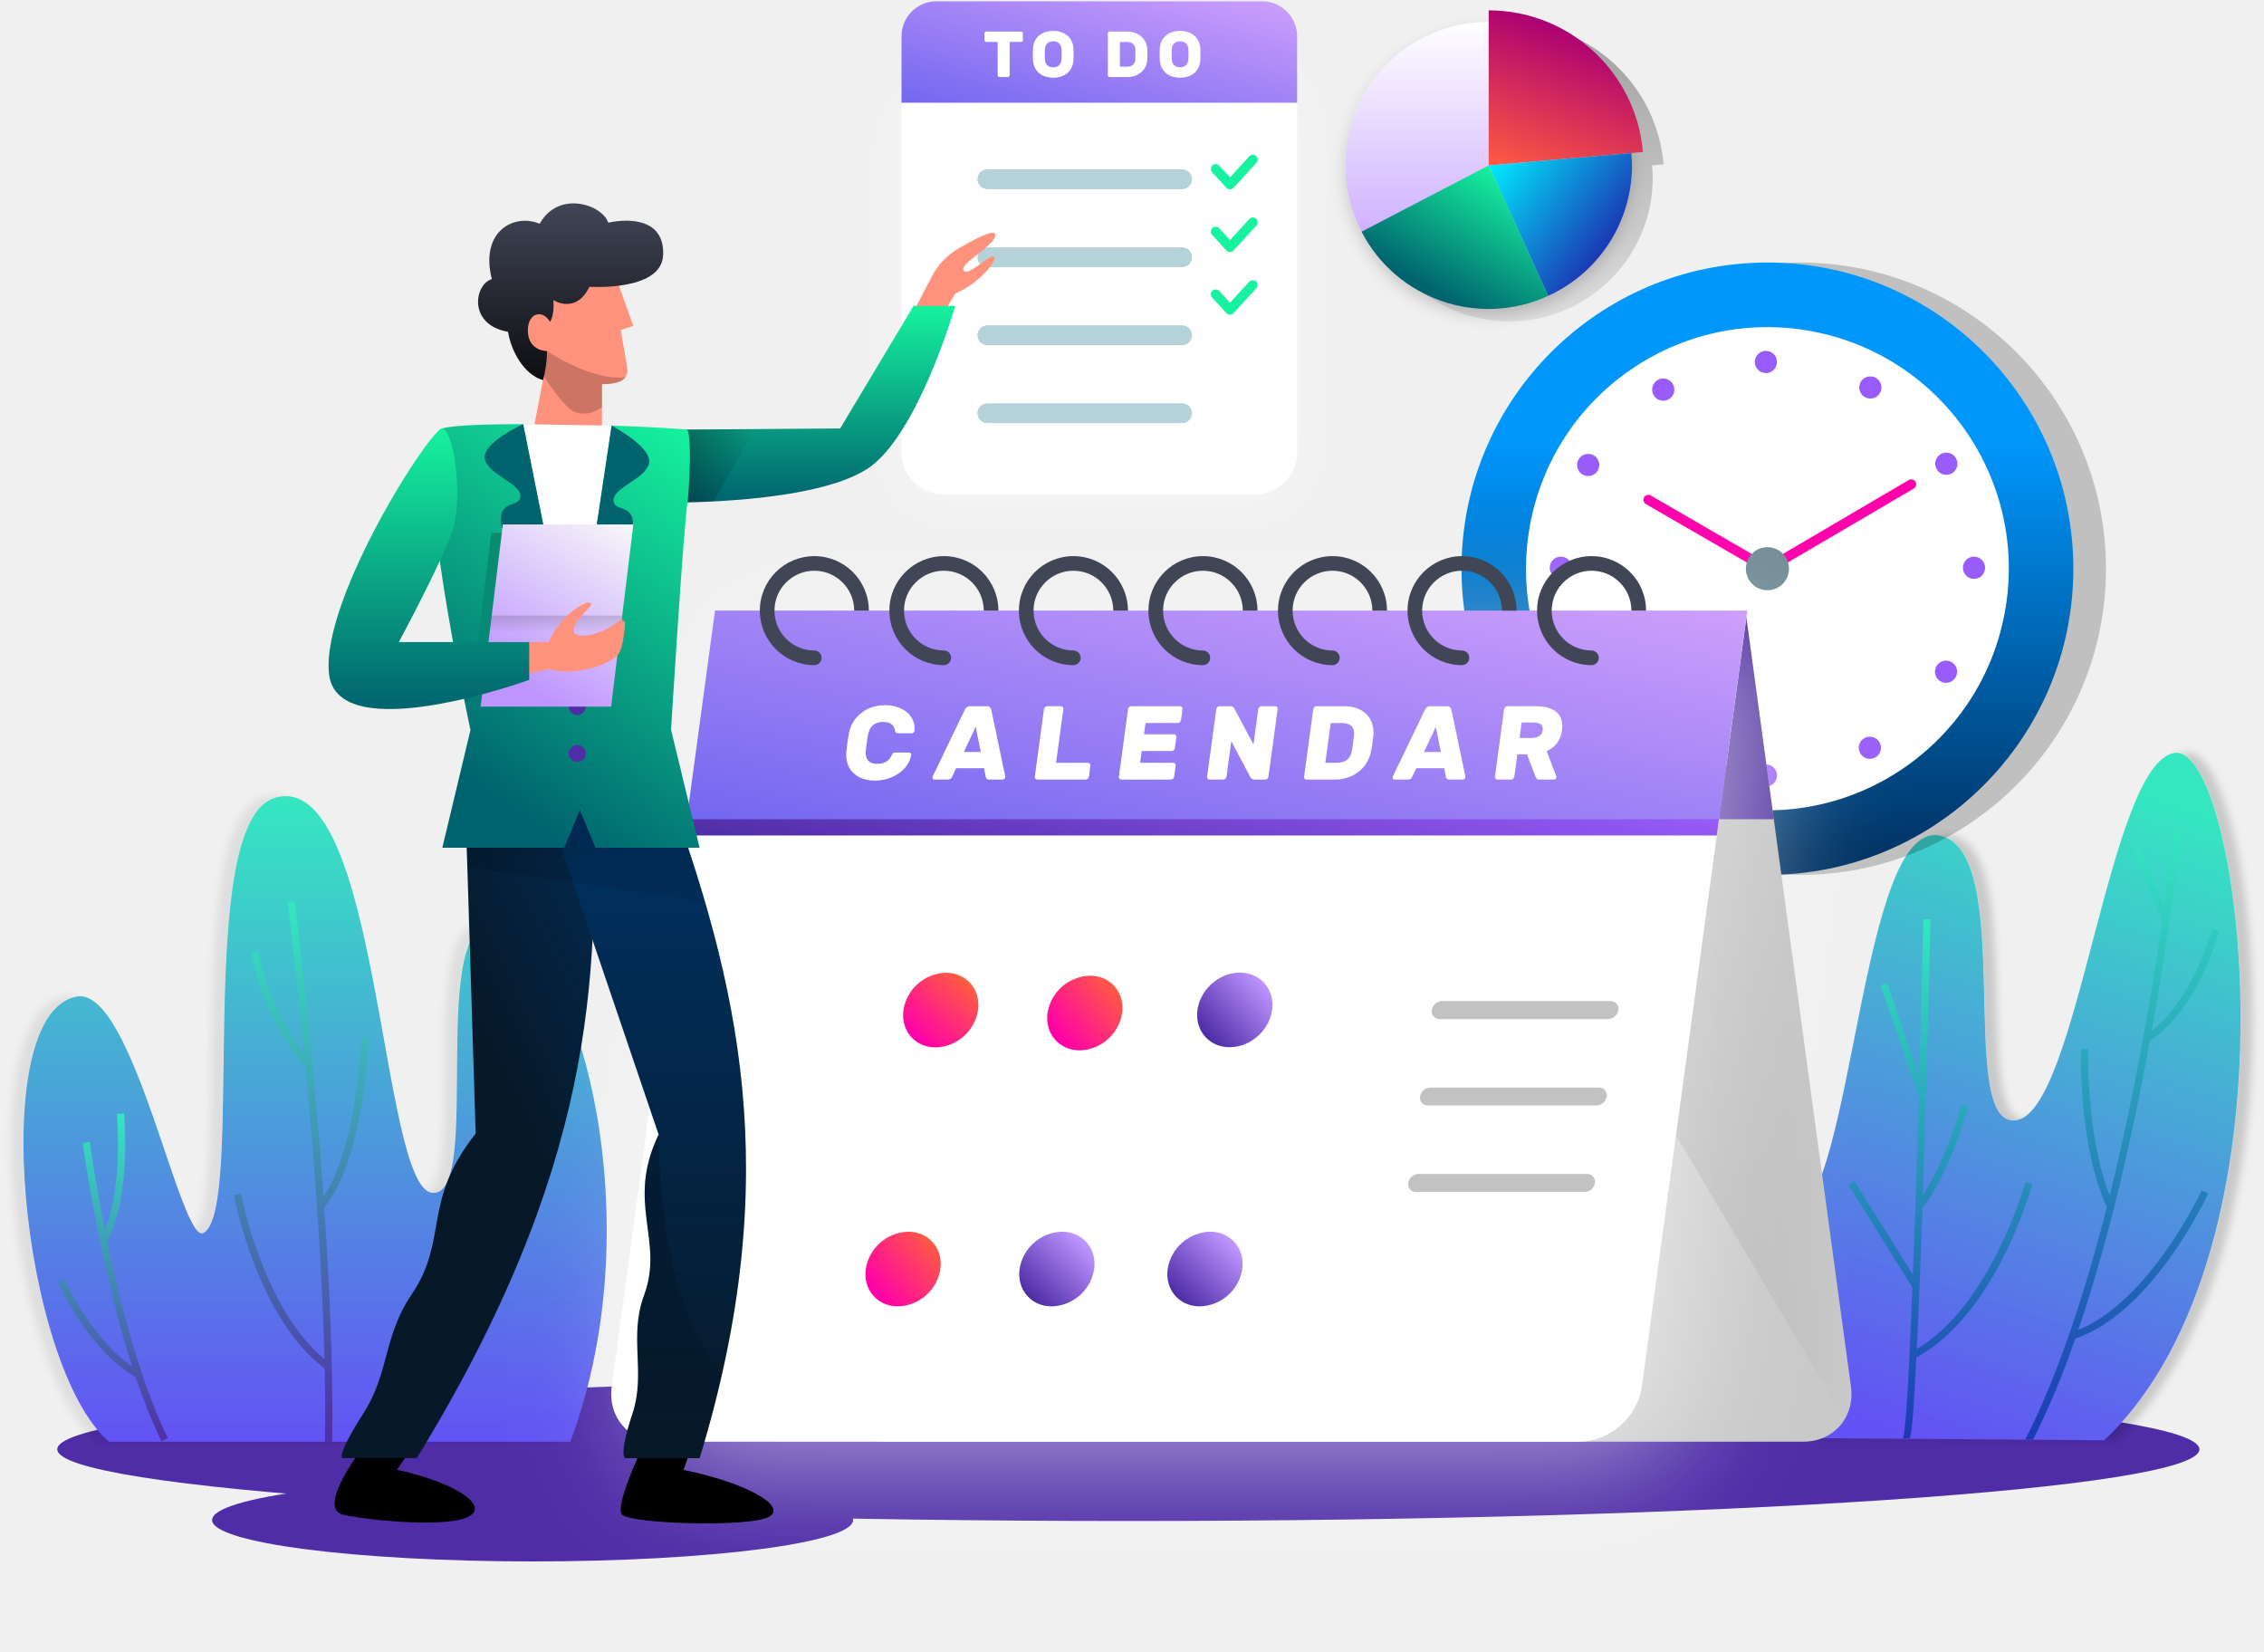
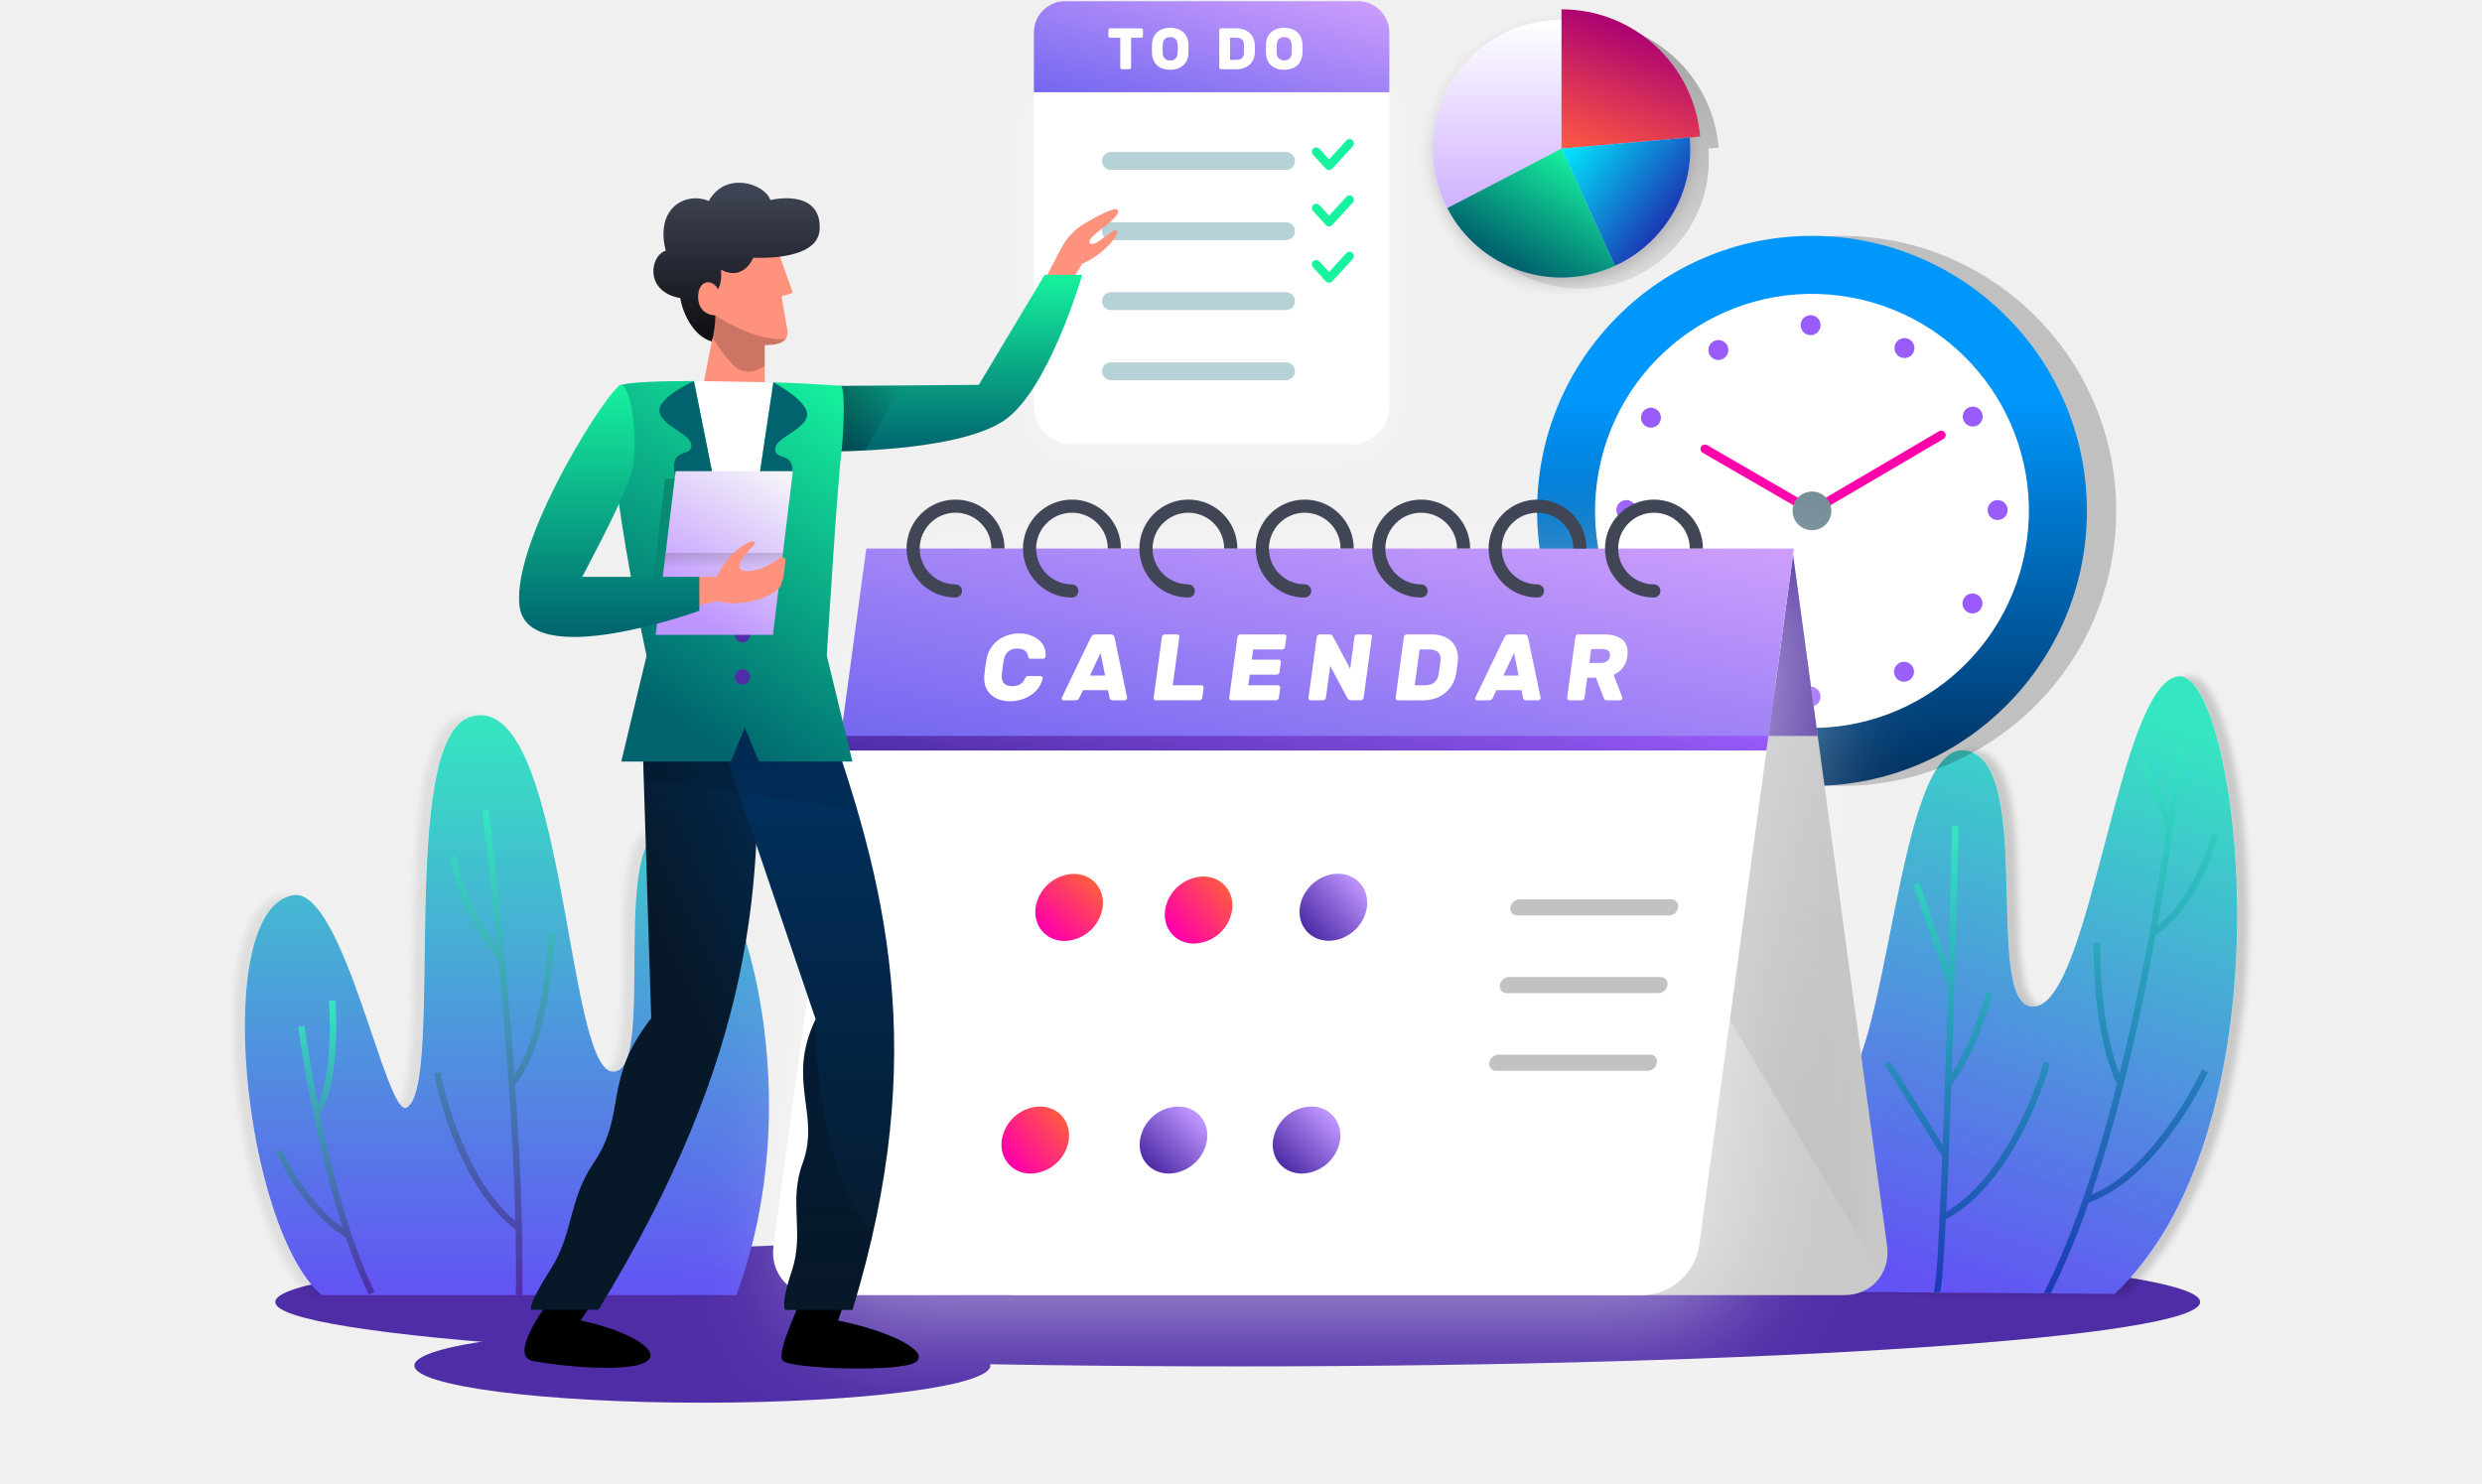
- <svg xmlns="http://www.w3.org/2000/svg" xmlns:xlink="http://www.w3.org/1999/xlink" width="917.243" height="669.019" viewBox="0 0 917.243 669.019">
+ <svg xmlns="http://www.w3.org/2000/svg" xmlns:xlink="http://www.w3.org/1999/xlink" width="617.243" height="369.019" viewBox="0 0 917.243 669.019">
  <defs>
    <style>
            .cls-1{fill:#4f2da7}.cls-2{fill:url(#linear-gradient)}.cls-3{fill:url(#linear-gradient-2)}.cls-4{fill:url(#linear-gradient-4)}.cls-5{fill:url(#linear-gradient-5)}.cls-37,.cls-38,.cls-45,.cls-6{opacity:.2}.cls-7{fill:url(#linear-gradient-7)}.cls-10,.cls-8{fill:#fff}.cls-9{fill:#995cfa}.cls-10{stroke:#f0a;stroke-linecap:round;stroke-linejoin:round;stroke-width:4px}.cls-11{fill:#738c96}.cls-12{fill:#c9c9c9}.cls-13{fill:url(#linear-gradient-8)}.cls-14,.cls-25{opacity:.3}.cls-14,.cls-35{fill:url(#linear-gradient-9)}.cls-15{fill:url(#linear-gradient-10)}.cls-16{fill:url(#linear-gradient-11)}.cls-17{fill:url(#linear-gradient-12)}.cls-18{fill:url(#linear-gradient-13)}.cls-19{fill:url(#linear-gradient-14)}.cls-20{fill:url(#linear-gradient-15)}.cls-21{fill:#c2c2c2}.cls-22{fill:#414657}.cls-23{fill:url(#linear-gradient-18)}.cls-24{fill:#16f29e;stroke:#16f29e}.cls-25{fill:url(#linear-gradient-19)}.cls-26{fill:url(#linear-gradient-20)}.cls-27{fill:url(#linear-gradient-21)}.cls-28{fill:url(#linear-gradient-22)}.cls-29{fill:url(#linear-gradient-23)}.cls-30{fill:none}.cls-31{fill:url(#linear-gradient-24)}.cls-32{fill:#b4d2d7;stroke:#b4d2d7}.cls-33{fill:#ff927d}.cls-34{fill:url(#linear-gradient-25)}.cls-35,.cls-42{opacity:.34}.cls-36{fill:url(#linear-gradient-27)}.cls-37{fill:url(#linear-gradient-28)}.cls-39{fill:url(#linear-gradient-29)}.cls-40{fill:url(#linear-gradient-30)}.cls-41{fill:#00636e}.cls-42{fill:url(#linear-gradient-31)}.cls-43{fill:url(#linear-gradient-32)}.cls-44{fill:url(#linear-gradient-33)}.cls-45{fill:url(#linear-gradient-35)}.cls-46{stroke:none}.cls-47{filter:url(#Ellipse_217)}.cls-48{filter:url(#Path_9403)}.cls-49{filter:url(#Path_9330)}.cls-50{filter:url(#Path_9307)}.cls-51{filter:url(#Path_9310)}
        </style>
    <linearGradient id="linear-gradient" x1=".5" x2=".5" y2="1" gradientUnits="objectBoundingBox">
      <stop offset="0" stop-color="#35e7c1" />
      <stop offset="1" stop-color="#6353f4" />
    </linearGradient>
    <filter id="Path_9310" width="245.808" height="270.493" x="0" y="318.025" filterUnits="userSpaceOnUse">
      <feOffset dx="-5" />
      <feGaussianBlur result="blur" stdDeviation="1.5" />
      <feFlood flood-opacity=".078" />
      <feComposite in2="blur" operator="in" />
      <feComposite in="SourceGraphic" />
    </filter>
    <linearGradient id="linear-gradient-2" x1=".5" x2=".5" y2="1" gradientUnits="objectBoundingBox">
      <stop offset="0" stop-color="#35e7c1" />
      <stop offset="1" stop-color="#4f2da7" />
    </linearGradient>
    <linearGradient id="linear-gradient-4" x1=".777" y1=".039" xlink:href="#linear-gradient" />
    <filter id="Path_9307" width="250.597" height="287.517" x="666.646" y="300.441" filterUnits="userSpaceOnUse">
      <feOffset dx="5" />
      <feGaussianBlur result="blur-2" stdDeviation="1.5" />
      <feFlood flood-opacity=".161" />
      <feComposite in2="blur-2" operator="in" />
      <feComposite in="SourceGraphic" />
    </filter>
    <linearGradient id="linear-gradient-5" x1=".5" x2=".5" y2="1" gradientUnits="objectBoundingBox">
      <stop offset="0" stop-color="#35e7c1" />
      <stop offset="1" stop-color="#1b39b4" />
    </linearGradient>
    <linearGradient id="linear-gradient-7" x1=".5" x2=".5" y1=".963" y2=".289" gradientUnits="objectBoundingBox">
      <stop offset="0" stop-color="#003365" />
      <stop offset="1" stop-color="#0097fd" />
    </linearGradient>
    <linearGradient id="linear-gradient-8" x2="1" y1=".5" y2=".5" gradientUnits="objectBoundingBox">
      <stop offset="0" stop-color="#995cfa" />
      <stop offset="1" stop-color="#4f2da7" />
    </linearGradient>
    <linearGradient id="linear-gradient-9" x2="1" y1=".5" y2=".5" gradientUnits="objectBoundingBox">
      <stop offset="0" />
      <stop offset="1" stop-opacity="0" />
    </linearGradient>
    <filter id="Path_9330" width="610.244" height="486.354" x="187.638" y="182.664" filterUnits="userSpaceOnUse">
      <feOffset dx="15" dy="10" />
      <feGaussianBlur result="blur-3" stdDeviation="25" />
      <feFlood flood-color="#fff" flood-opacity=".502" />
      <feComposite in2="blur-3" operator="in" />
      <feComposite in="SourceGraphic" />
    </filter>
    <linearGradient id="linear-gradient-10" x1="1" x2=".179" y1=".239" y2=".9" gradientUnits="objectBoundingBox">
      <stop offset="0" stop-color="#ff5b41" />
      <stop offset="1" stop-color="#f0a" />
    </linearGradient>
    <linearGradient id="linear-gradient-11" x1=".941" x2=".222" y1=".227" y2=".952" gradientUnits="objectBoundingBox">
      <stop offset="0" stop-color="#be95ff" />
      <stop offset="1" stop-color="#4f2da7" />
    </linearGradient>
    <linearGradient id="linear-gradient-12" x1=".9" x2=".216" y1=".183" y2=".926" xlink:href="#linear-gradient-10" />
    <linearGradient id="linear-gradient-13" x1=".999" x2=".022" y1=".539" y2=".518" xlink:href="#linear-gradient-11" />
    <linearGradient id="linear-gradient-14" x1=".987" x2=".011" y1=".69" y2="1" xlink:href="#linear-gradient-8" />
    <linearGradient id="linear-gradient-15" x1="1" x2="0" y2="1" gradientUnits="objectBoundingBox">
      <stop offset="0" stop-color="#ce9ffc" />
      <stop offset="1" stop-color="#7367f0" />
    </linearGradient>
    <filter id="Path_9403" width="220.258" height="233.37" x="335.246" y="0" filterUnits="userSpaceOnUse">
      <feOffset dy="3" />
      <feGaussianBlur result="blur-4" stdDeviation="10" />
      <feFlood flood-color="#fff" flood-opacity=".4" />
      <feComposite in2="blur-4" operator="in" />
      <feComposite in="SourceGraphic" />
    </filter>
    <linearGradient id="linear-gradient-18" x2="1" y1="1" gradientUnits="objectBoundingBox">
      <stop offset="0" stop-color="#7367f0" />
      <stop offset="1" stop-color="#ce9ffc" />
    </linearGradient>
    <linearGradient id="linear-gradient-19" x1=".5" x2=".5" y1=".144" y2="1.297" xlink:href="#linear-gradient-9" />
    <linearGradient id="linear-gradient-20" x1=".5" x2=".5" y2="1" gradientUnits="objectBoundingBox">
      <stop offset="0" stop-color="#fff" />
      <stop offset="1" stop-color="#be95ff" />
    </linearGradient>
    <filter id="Ellipse_217" width="134.129" height="134.129" x="536.038" y="2.899" filterUnits="userSpaceOnUse">
      <feOffset dy="3" />
      <feGaussianBlur result="blur-5" stdDeviation="3" />
      <feFlood flood-opacity=".161" />
      <feComposite in2="blur-5" operator="in" />
      <feComposite in="SourceGraphic" />
    </filter>
    <linearGradient id="linear-gradient-21" x2=".35" y1="1" y2=".056" gradientUnits="objectBoundingBox">
      <stop offset="0" stop-color="#ff5b41" />
      <stop offset="1" stop-color="#ab0073" />
    </linearGradient>
    <linearGradient id="linear-gradient-22" x2=".808" y1=".071" y2=".669" gradientUnits="objectBoundingBox">
      <stop offset="0" stop-color="#00edff" />
      <stop offset="1" stop-color="#1b39b4" />
    </linearGradient>
    <linearGradient id="linear-gradient-23" x1=".683" x2=".146" y2=".701" gradientUnits="objectBoundingBox">
      <stop offset="0" stop-color="#16f29e" />
      <stop offset="1" stop-color="#00636e" />
    </linearGradient>
    <linearGradient id="linear-gradient-24" x1="1.362" x2=".876" y2=".626" gradientUnits="objectBoundingBox">
      <stop offset="0" stop-color="#003365" />
      <stop offset="1" stop-color="#071828" />
    </linearGradient>
    <linearGradient id="linear-gradient-25" x1=".5" x2=".5" y2="1" xlink:href="#linear-gradient-23" />
    <linearGradient id="linear-gradient-27" x1=".5" x2=".5" y2="1" xlink:href="#linear-gradient-24" />
    <linearGradient id="linear-gradient-28" x1=".361" x2=".644" y1=".035" y2="1.45" xlink:href="#linear-gradient-9" />
    <linearGradient id="linear-gradient-29" x1=".5" x2=".5" y2="1" gradientUnits="objectBoundingBox">
      <stop offset="0" stop-color="#414657" />
      <stop offset="1" stop-color="#0d0e11" />
    </linearGradient>
    <linearGradient id="linear-gradient-30" x1=".934" x2=".5" y2="1" xlink:href="#linear-gradient-23" />
    <linearGradient id="linear-gradient-31" x1=".5" x2=".5" y1="-.545" y2=".751" xlink:href="#linear-gradient-9" />
    <linearGradient id="linear-gradient-32" x1="1" x2=".5" y2="1" gradientUnits="objectBoundingBox">
      <stop offset="0" stop-color="#f8f8f8" />
      <stop offset="1" stop-color="#be95ff" />
    </linearGradient>
    <linearGradient id="linear-gradient-33" x1=".5" x2=".5" y1="-1.105" y2=".191" xlink:href="#linear-gradient-9" />
    <linearGradient id="linear-gradient-35" x1=".5" x2=".5" y1=".218" y2="1.059" xlink:href="#linear-gradient-9" />
  </defs>
  <g id="ill_calendar" transform="translate(7.743 .526)">
    <g id="Group_1057" data-name="Group 1057">
      <ellipse id="Ellipse_219" cx="433.938" cy="29.046" class="cls-1" data-name="Ellipse 219" rx="433.938" ry="29.046" transform="translate(15.461 557.534)" />
      <g class="cls-51" transform="translate(-7.74 -.53)">
        <path id="Path_9310-2" d="M357.713 537.812c-35.01-29.583-50.437-173.7-12.985-180.328 22.663-4.009 42.026 100.752 51.24 95.794 17.422-9.371-4.554-166.461 28.992-176.31C467.416 264.509 467.526 435.2 488.69 437s-3.234-113.476 26.477-109.1S579.7 443.919 544.6 537.812z" class="cls-2" data-name="Path 9310" transform="translate(-313.53 46.21)" />
      </g>
      <g id="Group_1024" data-name="Group 1024" transform="translate(15.596 364.588)">
        <path id="Path_9311" d="M407.035 346.125l-2.9-.1c-.018.467-1.755 44.864-15.427 64.479-4.481-63.144-11.547-118.667-11.654-119.511l-2.877.369c.072.569 3.3 25.96 6.772 61.754-16.781-23.078-18.377-41.306-18.391-41.5l-2.892.218c.064.856 1.8 21.24 21.811 46.8 3.286 34.711 6.648 78.02 7.646 117.868-24.891-20.422-33.746-66.569-33.836-67.048l-2.851.535c.38 2.046 9.587 49.97 36.774 70.249.22 10.2.276 20.153.128 29.638l2.9.046c.458-29.321-1.027-63.025-3.225-95.063 16.075-18.813 17.946-66.688 18.022-68.734z" class="cls-3" data-name="Path 9311" transform="translate(-280.996 -290.992)" />
        <path id="Path_9312" d="M354.74 320.592l-2.889.252c.029.314 2.477 29.316-4.908 46.8-4.052-20.254-6.053-35.114-6.1-35.446l-2.877.378c.081.607 6.549 48.661 20.047 90.555-16.727-11.54-27.452-35.167-27.565-35.419l-2.648 1.184c.5 1.123 12.463 27.446 31.637 38.551a220.6 220.6 0 0 0 10.439 25.974l2.6-1.274c-11.248-23.017-19.384-54.768-24.587-79.825 9.739-17.611 6.975-50.334 6.851-51.73z" class="cls-3" data-name="Path 9312" transform="translate(-327.804 -234.678)" />
      </g>
      <g id="Group_1023" data-name="Group 1023" transform="translate(658.903 304.415)">
        <g class="cls-50" transform="translate(-666.65 -304.94)">
          <path id="Path_9307-2" d="M735.465 548.777c82.628-78.124 55.2-282.751 28.435-278.45s-38.908 144.763-64 148.806.433-109.651-31.347-115.357-34.561 145.555-58.929 154.624-23.136-111.236-41.919-104.534-35.842 116.97 19.123 193.794z" class="cls-4" data-name="Path 9307" transform="translate(117.04 34.68)" />
        </g>
        <g id="Group_1022" data-name="Group 1022" transform="translate(82.234 31.176)">
          <path id="Path_9308" d="M624.131 483.629c12.811-37.556 22.33-80.446 29.009-117.053 19.846-13.267 27.751-43.39 28.079-44.676l-2.811-.719c-.074.293-7.305 27.82-24.522 41.274 8.156-45.561 11.825-80.408 11.9-81.16l-2.88-.295c-.045.43-1.284 12.208-3.889 30.83l-9.768-23.263-2.675 1.123 11.647 27.734c-4.112 28.511-11.059 70.169-21.346 111.776-9.5-23.763-8.791-58.88-8.782-59.252l-2.9-.066c-.04 1.62-.812 39.7 10.523 63.951-8.612 33.98-19.69 68.186-33.066 94.212h3.165a319.646 319.646 0 0 0 17.1-40.887c31.3-10.664 52.958-56.828 53.871-58.8l-2.633-1.22c-.217.462-20.995 44.811-50.022 56.491z" class="cls-5" data-name="Path 9308" transform="translate(-531.028 -281.002)" />
          <path id="Path_9309" d="M652.493 400.719l-2.8-.769c-.136.511-14.043 50.065-44.048 67.62.835-16.408 1.62-36.476 2.323-57.084 11.681-15.32 18.2-40.1 18.478-41.161l-2.81-.731c-.06.236-5.7 21.618-15.488 36.589 1.761-52.808 2.972-107.37 3.069-111.625l-2.9-.061c-.018.737-.635 28.543-1.622 63.78l-13.022-37.913-2.741.941 15.528 45.212c-.67 23.293-1.488 49.018-2.387 72l-23.655-37.954-2.458 1.537 25.909 41.567c-1.294 31.919-2.385 56.59-3.823 61.116h2.8c1.032-3.242 1.659-14.542 2.625-32.787 32.155-17.289 46.429-68.106 47.022-70.277z" class="cls-5" data-name="Path 9309" transform="translate(-577.96 -257.23)" />
        </g>
      </g>
      <ellipse id="Ellipse_209" cx="129.847" cy="16.764" class="cls-1" data-name="Ellipse 209" rx="129.847" ry="16.764" transform="translate(78.188 598.472)" />
      <g id="Group_1034" data-name="Group 1034" transform="translate(584.372 105.829)">
        <g id="Group_1025" class="cls-6" data-name="Group 1025" transform="translate(13.217)">
          <ellipse id="Ellipse_210" cx="123.941" cy="124.033" data-name="Ellipse 210" rx="123.941" ry="124.033" />
        </g>
        <g id="Group_1033" data-name="Group 1033">
          <ellipse id="Ellipse_211" cx="123.941" cy="124.033" class="cls-7" data-name="Ellipse 211" rx="123.941" ry="124.033" />
          <ellipse id="Ellipse_212" cx="97.859" cy="97.791" class="cls-8" data-name="Ellipse 212" rx="97.859" ry="97.791" transform="rotate(-79.557 126.66 95.248)" />
          <g id="Group_1032" data-name="Group 1032" transform="translate(35.741 35.768)">
            <g id="Group_1026" data-name="Group 1026" transform="translate(83.079)">
              <path id="Path_9315" d="M573.877 218.67a4.5 4.5 0 1 1-4.5-4.5 4.5 4.5 0 0 1 4.5 4.5z" class="cls-9" data-name="Path 9315" transform="translate(-564.877 -214.165)" />
              <path id="Path_9316" d="M573.877 276.387a4.5 4.5 0 1 1-4.5-4.5 4.5 4.5 0 0 1 4.5 4.5z" class="cls-9" data-name="Path 9316" transform="translate(-564.877 -104.358)" />
            </g>
            <g id="Group_1027" data-name="Group 1027" transform="translate(41.496 11.211)">
              <path id="Path_9317" d="M558.937 220.281a4.5 4.5 0 1 1-6.146-1.649 4.5 4.5 0 0 1 6.146 1.649z" class="cls-9" data-name="Path 9317" transform="translate(-550.54 -218.028)" />
              <path id="Path_9318" d="M587.8 270.264a4.5 4.5 0 1 1-6.148-1.649 4.509 4.509 0 0 1 6.148 1.649z" class="cls-9" data-name="Path 9318" transform="translate(-495.699 -122.932)" />
            </g>
            <g id="Group_1028" data-name="Group 1028" transform="translate(11.087 41.728)">
              <path id="Path_9319" d="M546.807 229.147a4.5 4.5 0 1 1-6.148 1.648 4.5 4.5 0 0 1 6.148-1.648z" class="cls-9" data-name="Path 9319" transform="translate(-540.055 -228.542)" />
              <path id="Path_9320" d="M596.79 258a4.5 4.5 0 1 1-6.145 1.649A4.507 4.507 0 0 1 596.79 258z" class="cls-9" data-name="Path 9320" transform="translate(-445.067 -173.638)" />
            </g>
            <g id="Group_1029" data-name="Group 1029" transform="translate(0 83.373)">
              <ellipse id="Ellipse_214" cx="4.5" cy="4.503" class="cls-9" data-name="Ellipse 214" rx="4.5" ry="4.503" />
              <ellipse id="Ellipse_215" cx="4.5" cy="4.503" class="cls-9" data-name="Ellipse 215" rx="4.5" ry="4.503" transform="translate(167.4)" />
            </g>
            <g id="Group_1030" data-name="Group 1030" transform="translate(11.203 41.222)">
              <path id="Path_9321" d="M542.345 257.83a4.5 4.5 0 1 1-1.647 6.153 4.5 4.5 0 0 1 1.647-6.153z" class="cls-9" data-name="Path 9321" transform="translate(-540.095 -173.462)" />
              <path id="Path_9322" d="M592.331 228.971a4.5 4.5 0 1 1-1.647 6.154 4.5 4.5 0 0 1 1.647-6.154z" class="cls-9" data-name="Path 9322" transform="translate(-445.106 -228.367)" />
            </g>
            <g id="Group_1031" data-name="Group 1031" transform="translate(41.697 10.336)">
              <path id="Path_9323" d="M551.212 269.964a4.5 4.5 0 1 1 1.647 6.151 4.5 4.5 0 0 1-1.647-6.151z" class="cls-9" data-name="Path 9323" transform="translate(-550.609 -122.63)" />
              <path id="Path_9324" d="M580.071 219.978a4.5 4.5 0 1 1 1.647 6.151 4.5 4.5 0 0 1-1.647-6.151z" class="cls-9" data-name="Path 9324" transform="translate(-495.767 -217.726)" />
            </g>
          </g>
          <path id="Path_9325" d="M550.009 239.068L598.253 267l58.277-34.2" class="cls-10" data-name="Path 9325" transform="translate(-474.312 -142.962)" />
          <path id="Path_9326" d="M581.09 250.3a8.728 8.728 0 1 1-8.727-8.734 8.729 8.729 0 0 1 8.727 8.734z" class="cls-11" data-name="Path 9326" transform="translate(-448.421 -126.267)" />
        </g>
      </g>
      <g id="Group_1038" data-name="Group 1038" transform="translate(239.895 224.729)">
        <path id="Path_9327" d="M487.737 586.882h372.741c12.31 0 20.933-9.987 19.257-22.308l-42.714-314.047H419.7l42.714 314.046c1.674 12.321 13.011 22.309 25.323 22.309z" class="cls-12" data-name="Path 9327" transform="translate(-377.472 -228.118)" />
        <path id="Path_9328" d="M837.021 250.527H419.7l11.453 84.2h417.321z" class="cls-13" data-name="Path 9328" transform="translate(-377.473 -228.118)" />
        <path id="Path_9329" d="M664.625 250.527H510.416L704.766 577.8a20.112 20.112 0 0 0 2.572-13.23z" class="cls-14" data-name="Path 9329" transform="translate(-205.076 -228.118)" />
        <g class="cls-49" transform="translate(-247.64 -225.26)">
          <path id="Path_9330-2" d="M797.345 586.882H424.6c-12.309 0-20.932-9.987-19.255-22.308l42.713-314.046h417.326L822.67 564.573c-1.675 12.321-13.013 22.309-25.325 22.309z" class="cls-8" data-name="Path 9330" transform="translate(-157.5 -2.86)" />
        </g>
        <path id="Path_9333" d="M471.023 352.233a17.892 17.892 0 0 1-17.176 15.131c-8.35 0-14.2-6.774-13.06-15.131a17.892 17.892 0 0 1 17.176-15.128c8.35 0 14.197 6.774 13.06 15.128z" class="cls-15" data-name="Path 9333" transform="translate(-337.665 -63.403)" />
        <path id="Path_9334" d="M513.193 352.233a17.892 17.892 0 0 1-17.177 15.131c-8.346 0-14.2-6.774-13.059-15.131a17.891 17.891 0 0 1 17.176-15.128c8.349 0 14.196 6.774 13.06 15.128z" class="cls-16" data-name="Path 9334" transform="translate(-257.527 -63.403)" />
        <path id="Path_9335" d="M476.284 316.095a17.893 17.893 0 0 1-17.176 15.128c-8.35 0-14.2-6.775-13.06-15.128a17.892 17.892 0 0 1 17.176-15.131c8.35 0 14.197 6.775 13.06 15.131z" class="cls-17" data-name="Path 9335" transform="translate(-327.667 -132.161)" />
        <ellipse id="Ellipse_216" cx="16.182" cy="14.123" class="cls-18" data-name="Ellipse 216" rx="16.182" ry="14.123" transform="rotate(-43.06 349.527 -200.679)" />
        <path id="Path_9336" d="M833 299.876l3.75-27.574H419.432l-3.75 27.574z" class="cls-19" data-name="Path 9336" transform="translate(-385.105 -186.691)" />
        <path id="Path_9337" d="M834.183 335.056H415.99l11.477-84.528H845.66z" class="cls-20" data-name="Path 9337" transform="translate(-385.415 -228.442)" />
        <g id="Group_1037" data-name="Group 1037" transform="translate(95.197 60.399)">
          <path id="Path_9338" d="M446.852 275.333c-.078.369-.165.877-.272 1.527s-.2 1.323-.294 2.02-.18 1.369-.255 2.034-.128 1.181-.151 1.55a7.75 7.75 0 0 0 .13 1.87 3.605 3.605 0 0 0 .719 1.57 3.757 3.757 0 0 0 1.465 1.08 5.916 5.916 0 0 0 2.364.4 7.464 7.464 0 0 0 2.422-.339 6.107 6.107 0 0 0 1.639-.827 4.351 4.351 0 0 0 1.059-1.083 8.31 8.31 0 0 0 .638-1.1 3.054 3.054 0 0 1 .6-.955 1.462 1.462 0 0 1 1.012-.276h5.557a.777.777 0 0 1 .618.276.8.8 0 0 1 .189.659 10.019 10.019 0 0 1-1.616 4.075 12.761 12.761 0 0 1-3.251 3.309 16.62 16.62 0 0 1-4.482 2.229 16.828 16.828 0 0 1-5.307.827 14.211 14.211 0 0 1-5.325-.911 10.321 10.321 0 0 1-3.756-2.484 9.012 9.012 0 0 1-2.109-3.669 11.95 11.95 0 0 1-.437-4.441c.1-1.158.243-2.4.426-3.733s.383-2.6.6-3.82a13.342 13.342 0 0 1 1.621-4.438 13.691 13.691 0 0 1 3.106-3.672 14.592 14.592 0 0 1 4.432-2.485 16.506 16.506 0 0 1 5.6-.911 14.878 14.878 0 0 1 5.084.83 11.949 11.949 0 0 1 3.875 2.229 8.58 8.58 0 0 1 2.346 3.309 8.3 8.3 0 0 1 .508 4.072 1.049 1.049 0 0 1-.369.662 1.008 1.008 0 0 1-.694.276h-5.557c-.481 0-.795-.09-.936-.276a2.242 2.242 0 0 1-.34-.958 6.252 6.252 0 0 0-.336-1.1 2.894 2.894 0 0 0-.765-1.083 4.378 4.378 0 0 0-1.413-.83 6.708 6.708 0 0 0-2.332-.337 6.8 6.8 0 0 0-2.468.4 5.531 5.531 0 0 0-1.761 1.08 5.166 5.166 0 0 0-1.149 1.573 8.928 8.928 0 0 0-.635 1.871z" class="cls-8" data-name="Path 9338" transform="translate(-437.962 -263.616)" />
          <path id="Path_9339" d="M472.122 263.762a1.5 1.5 0 0 1 1.229.47 2.286 2.286 0 0 1 .491.932l5.609 26.743a1.75 1.75 0 0 1 .082.636 1.115 1.115 0 0 1-1.062.935h-5.345a1.493 1.493 0 0 1-1.158-.357 1.369 1.369 0 0 1-.351-.705l-.708-3.521h-11.285l-1.665 3.521a1.751 1.751 0 0 1-1.8 1.062h-5.345a.79.79 0 0 1-.621-.276.8.8 0 0 1-.183-.659 2.259 2.259 0 0 1 .255-.636l12.884-26.743a3.37 3.37 0 0 1 .739-.932 1.94 1.94 0 0 1 1.36-.47zm-9.395 18.553h6.873l-2.051-10.188z" class="cls-8" data-name="Path 9339" transform="translate(-415.079 -263.338)" />
          <path id="Path_9340" d="M485.862 286.686a.957.957 0 0 1 .762.339.976.976 0 0 1 .229.807l-.611 4.5a1.266 1.266 0 0 1-.45.8 1.24 1.24 0 0 1-.853.342H465.3a.946.946 0 0 1-.76-.342.956.956 0 0 1-.229-.8l3.73-27.42a1.381 1.381 0 0 1 1.3-1.149h5.559a.973.973 0 0 1 .762.343.984.984 0 0 1 .229.807l-2.964 21.775z" class="cls-8" data-name="Path 9340" transform="translate(-387.909 -263.338)" />
          <path id="Path_9341" d="M498.075 286.686a.957.957 0 0 1 .759.339.977.977 0 0 1 .227.807l-.612 4.5a1.263 1.263 0 0 1-.447.8 1.235 1.235 0 0 1-.852.342h-20.1a.943.943 0 0 1-.762-.342.957.957 0 0 1-.229-.8l3.73-27.42a1.279 1.279 0 0 1 .449-.807 1.264 1.264 0 0 1 .853-.343h19.766a.992.992 0 0 1 .989 1.149l-.612 4.5a1.376 1.376 0 0 1-1.3 1.144h-13.07l-.624 4.583h12.133a.948.948 0 0 1 .757.342.97.97 0 0 1 .232.8l-.611 4.5a1.276 1.276 0 0 1-.45.8 1.263 1.263 0 0 1-.85.339h-12.132l-.649 4.755z" class="cls-8" data-name="Path 9341" transform="translate(-365.593 -263.338)" />
          <path id="Path_9342" d="M507.525 293.478a1.516 1.516 0 0 1-1.111-.381 2.413 2.413 0 0 1-.493-.594l-7.738-14.516-1.952 14.345a1.263 1.263 0 0 1-.449.8 1.236 1.236 0 0 1-.853.342h-5.555a.943.943 0 0 1-.763-.342.966.966 0 0 1-.229-.8l3.73-27.42a1.276 1.276 0 0 1 .45-.807 1.261 1.261 0 0 1 .852-.343h4.412a1.553 1.553 0 0 1 1.117.383 2.386 2.386 0 0 1 .487.595l7.739 14.519 1.952-14.347a1.286 1.286 0 0 1 .453-.807 1.256 1.256 0 0 1 .85-.343h5.559a.99.99 0 0 1 .986 1.149l-3.729 27.42a1.253 1.253 0 0 1-.45.8 1.24 1.24 0 0 1-.849.342z" class="cls-8" data-name="Path 9342" transform="translate(-342.166 -263.338)" />
          <path id="Path_9343" d="M518.2 263.762a14.738 14.738 0 0 1 5.227.871 10.624 10.624 0 0 1 3.846 2.441 9.369 9.369 0 0 1 2.251 3.759 12.178 12.178 0 0 1 .469 4.772c-.051.6-.109 1.144-.179 1.637s-.133.969-.191 1.422-.128.92-.194 1.4-.149 1-.256 1.57a14.5 14.5 0 0 1-1.755 4.8 13.654 13.654 0 0 1-3.2 3.735 14.416 14.416 0 0 1-4.423 2.441 16.33 16.33 0 0 1-5.42.871h-11.45a.949.949 0 0 1-.763-.342.969.969 0 0 1-.229-.8l3.729-27.42a1.284 1.284 0 0 1 .45-.807 1.267 1.267 0 0 1 .852-.343zm3.967 11.677q.415-4.881-5.1-4.882h-4.327l-2.192 16.13h4.536q5.348 0 6.224-4.882.162-.892.267-1.675c.072-.528.142-1.033.208-1.527s.134-1 .207-1.509.124-1.063.172-1.655z" class="cls-8" data-name="Path 9343" transform="translate(-316.431 -263.338)" />
          <path id="Path_9344" d="M536.4 263.762a1.5 1.5 0 0 1 1.232.47 2.243 2.243 0 0 1 .487.932l5.609 26.743a1.747 1.747 0 0 1 .084.636 1.045 1.045 0 0 1-.368.659 1.023 1.023 0 0 1-.693.276H537.4a1.5 1.5 0 0 1-1.16-.357 1.352 1.352 0 0 1-.351-.705l-.708-3.521H523.9l-1.667 3.521a1.744 1.744 0 0 1-1.8 1.062h-5.343a.785.785 0 0 1-.621-.276.8.8 0 0 1-.186-.659 2.2 2.2 0 0 1 .258-.636l12.881-26.743a3.322 3.322 0 0 1 .742-.932 1.936 1.936 0 0 1 1.358-.47zm-9.4 18.553h6.871l-2.051-10.188z" class="cls-8" data-name="Path 9344" transform="translate(-292.936 -263.338)" />
          <path id="Path_9345" d="M545.112 263.762a18.387 18.387 0 0 1 4.924.6 9.055 9.055 0 0 1 3.51 1.784 6.411 6.411 0 0 1 1.962 3.033 9.9 9.9 0 0 1 .241 4.307 11.009 11.009 0 0 1-2.03 5.286 10.222 10.222 0 0 1-4.168 3.208l3.881 10.1a.967.967 0 0 1 .067.467 1.059 1.059 0 0 1-.366.659 1.027 1.027 0 0 1-.7.276h-5.763a1.427 1.427 0 0 1-1.158-.381 3.357 3.357 0 0 1-.467-.766l-3.472-9.082h-3.9l-1.236 9.082a1.267 1.267 0 0 1-.449.8 1.238 1.238 0 0 1-.853.342h-5.554a.945.945 0 0 1-.763-.342.969.969 0 0 1-.229-.8l3.73-27.42a1.289 1.289 0 0 1 .449-.807 1.265 1.265 0 0 1 .853-.343zm-6.544 12.864h4.794a6.346 6.346 0 0 0 3.043-.679 3.052 3.052 0 0 0 1.5-2.465 2.286 2.286 0 0 0-.833-2.461 5.314 5.314 0 0 0-2.854-.676h-4.794z" class="cls-8" data-name="Path 9345" transform="translate(-265.766 -263.338)" />
        </g>
        <path id="Path_9346" d="M591.239 312.2H522.93a3.105 3.105 0 0 1-3.144-3.64 4.311 4.311 0 0 1 4.136-3.643h68.309a3.108 3.108 0 0 1 3.144 3.643 4.305 4.305 0 0 1-4.136 3.64z" class="cls-21" data-name="Path 9346" transform="translate(-187.334 -124.631)" />
        <path id="Path_9347" d="M589.6 324.271h-68.311a3.107 3.107 0 0 1-3.144-3.643 4.307 4.307 0 0 1 4.135-3.643h68.309a3.108 3.108 0 0 1 3.145 3.643 4.31 4.31 0 0 1-4.134 3.643z" class="cls-21" data-name="Path 9347" transform="translate(-190.454 -101.679)" />
        <path id="Path_9348" d="M587.956 336.333h-68.309a3.105 3.105 0 0 1-3.144-3.643 4.3 4.3 0 0 1 4.133-3.64h68.312a3.1 3.1 0 0 1 3.144 3.64 4.31 4.31 0 0 1-4.136 3.643z" class="cls-21" data-name="Path 9348" transform="translate(-193.575 -78.726)" />
        <path id="Path_9349" d="M447.983 248.857a16.166 16.166 0 0 1 16.143 16.155h5.94a22.085 22.085 0 1 0-22.083 22.1 2.971 2.971 0 0 0 0-5.941 16.157 16.157 0 0 1 0-32.314z" class="cls-22" data-name="Path 9349" transform="translate(-365.692 -242.913)" />
        <path id="Path_9350" d="M466.078 248.857a16.168 16.168 0 0 1 16.144 16.155h5.94a22.085 22.085 0 1 0-22.084 22.1 2.971 2.971 0 0 0 0-5.941 16.157 16.157 0 0 1 0-32.314z" class="cls-22" data-name="Path 9350" transform="translate(-331.305 -242.913)" />
        <path id="Path_9351" d="M484.173 248.857a16.168 16.168 0 0 1 16.143 16.155h5.94a22.085 22.085 0 1 0-22.083 22.1 2.971 2.971 0 0 0 0-5.941 16.157 16.157 0 0 1 0-32.314z" class="cls-22" data-name="Path 9351" transform="translate(-296.918 -242.913)" />
        <path id="Path_9352" d="M502.267 248.857a16.168 16.168 0 0 1 16.143 16.155h5.94a22.085 22.085 0 1 0-22.083 22.1 2.971 2.971 0 0 0 0-5.941 16.157 16.157 0 0 1 0-32.314z" class="cls-22" data-name="Path 9352" transform="translate(-262.533 -242.909)" />
        <path id="Path_9353" d="M520.362 248.857a16.168 16.168 0 0 1 16.144 16.155h5.94a22.085 22.085 0 1 0-22.084 22.1 2.971 2.971 0 0 0 0-5.941 16.157 16.157 0 0 1 0-32.314z" class="cls-22" data-name="Path 9353" transform="translate(-228.146 -242.913)" />
        <path id="Path_9354" d="M538.457 248.857a16.168 16.168 0 0 1 16.143 16.156h5.94a22.085 22.085 0 1 0-22.083 22.1 2.971 2.971 0 0 0 0-5.941 16.157 16.157 0 0 1 0-32.314z" class="cls-22" data-name="Path 9354" transform="translate(-193.76 -242.913)" />
        <path id="Path_9355" d="M556.551 248.857a16.167 16.167 0 0 1 16.142 16.155h5.941a22.085 22.085 0 1 0-22.083 22.1 2.971 2.971 0 0 0 0-5.941 16.157 16.157 0 0 1 0-32.314z" class="cls-22" data-name="Path 9355" transform="translate(-159.374 -242.913)" />
        <path id="Path_9401" d="M513.193 352.233a17.892 17.892 0 0 1-17.177 15.131c-8.346 0-14.2-6.774-13.059-15.131a17.891 17.891 0 0 1 17.176-15.128c8.349 0 14.196 6.774 13.06 15.128z" class="cls-16" data-name="Path 9401" transform="translate(-317.527 -63.403)" />
        <path id="Path_9402" d="M471.023 352.233a17.892 17.892 0 0 1-17.176 15.131c-8.35 0-14.2-6.774-13.06-15.131a17.892 17.892 0 0 1 17.176-15.128c8.35 0 14.197 6.774 13.06 15.128z" class="cls-15" data-name="Path 9402" transform="translate(-264.029 -167.116)" />
      </g>
      <g id="Group_1050" data-name="Group 1050" transform="translate(357.501)">
        <g class="cls-48" transform="translate(-365.24 -.53)">
          <path id="Path_9403-2" d="M160.258 24.25v141.59a17.224 17.224 0 0 1-17.218 17.231H17.218A17.224 17.224 0 0 1 0 165.84V24.292s160.058-32.803 160.258-.042z" class="cls-8" data-name="Path 9403" transform="translate(365.25 17.3)" />
        </g>
        <path id="Path_9356" d="M591.808 165.381H459.827a14.144 14.144 0 0 0-14.139 14.15v26.932h160.259v-26.932a14.144 14.144 0 0 0-14.139-14.15z" class="cls-23" data-name="Path 9356" transform="translate(-445.688 -165.381)" />
        <g id="Group_1039" data-name="Group 1039" transform="translate(33.609 11.985)">
          <path id="Path_9357" d="M472.12 169.6a.724.724 0 0 1 .713.711v2.789a.724.724 0 0 1-.713.711h-4.632v13.511a.684.684 0 0 1-.212.5.677.677 0 0 1-.5.209h-3.451a.719.719 0 0 1-.711-.711v-13.505h-4.632a.676.676 0 0 1-.5-.212.687.687 0 0 1-.212-.5v-2.792a.683.683 0 0 1 .212-.5.675.675 0 0 1 .5-.212z" class="cls-8" data-name="Path 9357" transform="translate(-457.276 -169.337)" />
          <path id="Path_9358" d="M464.084 176.647a7.991 7.991 0 0 1 .64-2.778 6.692 6.692 0 0 1 1.607-2.264 7.7 7.7 0 0 1 2.526-1.53 10.674 10.674 0 0 1 6.859 0 7.7 7.7 0 0 1 2.538 1.53 6.624 6.624 0 0 1 1.607 2.264 7.975 7.975 0 0 1 .644 2.778c.037.758.052 1.547.052 2.372s-.015 1.6-.052 2.319a7.961 7.961 0 0 1-.644 2.778 6.764 6.764 0 0 1-1.607 2.279 7.464 7.464 0 0 1-2.538 1.53 10.938 10.938 0 0 1-6.859 0 7.462 7.462 0 0 1-2.526-1.53 6.835 6.835 0 0 1-1.607-2.279 7.976 7.976 0 0 1-.64-2.778q-.058-1.079-.056-2.319t.056-2.372zm11.552 4.557c.017-.316.037-.668.055-1.054s.026-.781.026-1.184-.009-.8-.026-1.173-.038-.714-.055-1.013a4.105 4.105 0 0 0-.276-1.213 2.875 2.875 0 0 0-.629-.961 2.953 2.953 0 0 0-1.015-.644 4.366 4.366 0 0 0-2.843 0 2.928 2.928 0 0 0-1.013.644 2.818 2.818 0 0 0-.633.961 4.038 4.038 0 0 0-.278 1.213c-.035.3-.056.636-.064 1.013s-.015.769-.015 1.173.006.8.015 1.184.029.737.064 1.054a3.528 3.528 0 0 0 .91 2.188 3.159 3.159 0 0 0 2.434.868 3.121 3.121 0 0 0 2.422-.868 3.7 3.7 0 0 0 .921-2.192z" class="cls-8" data-name="Path 9358" transform="translate(-444.445 -169.51)" />
          <path id="Path_9359" d="M482.195 169.6a9.755 9.755 0 0 1 3.319.54 7.833 7.833 0 0 1 2.59 1.515 6.917 6.917 0 0 1 1.711 2.331 7.984 7.984 0 0 1 .7 2.963c.017.369.026.705.026 1.013v1.753c0 .3-.009.621-.026.975a8.143 8.143 0 0 1-.685 2.975 6.988 6.988 0 0 1-1.67 2.316 7.576 7.576 0 0 1-2.542 1.515 9.507 9.507 0 0 1-3.291.54h-7.107a.717.717 0 0 1-.711-.711v-17.013a.723.723 0 0 1 .711-.711zm3.448 7.242q-.16-3.026-3.579-3.027h-2.686v10.008h2.816q3.32 0 3.448-3.028c.015-.368.026-.717.026-1.042v-1.883c.002-.313-.01-.659-.025-1.027z" class="cls-8" data-name="Path 9359" transform="translate(-424.527 -169.337)" />
          <path id="Path_9360" d="M481.8 176.647a7.983 7.983 0 0 1 .643-2.778 6.7 6.7 0 0 1 1.608-2.264 7.687 7.687 0 0 1 2.525-1.53 10.666 10.666 0 0 1 6.857 0 7.679 7.679 0 0 1 2.541 1.53 6.655 6.655 0 0 1 1.607 2.264 8 8 0 0 1 .644 2.778q.052 1.136.052 2.372t-.052 2.319a7.984 7.984 0 0 1-.644 2.778 6.8 6.8 0 0 1-1.607 2.279 7.444 7.444 0 0 1-2.541 1.53 10.93 10.93 0 0 1-6.857 0 7.451 7.451 0 0 1-2.525-1.53 6.847 6.847 0 0 1-1.608-2.279 7.968 7.968 0 0 1-.643-2.778q-.053-1.079-.052-2.319t.052-2.372zm11.555 4.557c.018-.316.038-.668.052-1.054s.026-.781.026-1.184-.009-.8-.026-1.173-.035-.714-.052-1.013a4.091 4.091 0 0 0-.276-1.213 2.883 2.883 0 0 0-.632-.961 2.928 2.928 0 0 0-1.012-.644 4.373 4.373 0 0 0-2.845 0 2.911 2.911 0 0 0-1.01.644 2.8 2.8 0 0 0-.632.961 4.014 4.014 0 0 0-.278 1.213c-.037.3-.055.636-.064 1.013a49.196 49.196 0 0 0 0 2.357c.009.384.027.737.064 1.054a3.529 3.529 0 0 0 .911 2.188 3.825 3.825 0 0 0 4.853 0 3.7 3.7 0 0 0 .924-2.192z" class="cls-8" data-name="Path 9360" transform="translate(-410.765 -169.51)" />
        </g>
        <g id="Group_1049" data-name="Group 1049" transform="translate(125.796 62.702)">
          <path id="Path_9366" d="M496.35 199.971a1.441 1.441 0 0 1-1.067-.47l-5.841-6.374a1.45 1.45 0 0 1 2.137-1.959l4.771 5.2 8.17-8.919a1.45 1.45 0 1 1 2.135 1.962l-9.238 10.089a1.438 1.438 0 0 1-1.067.471z" class="cls-24" data-name="Path 9366" transform="translate(-489.061 -186.984)" />
          <path id="Path_9367" d="M496.35 208.717a1.441 1.441 0 0 1-1.067-.47l-5.841-6.374a1.45 1.45 0 0 1 2.137-1.959l4.771 5.207 8.17-8.922a1.45 1.45 0 1 1 2.135 1.962l-9.238 10.086a1.437 1.437 0 0 1-1.067.47z" class="cls-24" data-name="Path 9367" transform="translate(-489.061 -170.341)" />
          <path id="Path_9368" d="M496.35 217.464a1.44 1.44 0 0 1-1.067-.471l-5.841-6.374a1.45 1.45 0 0 1 2.137-1.959l4.771 5.207 8.17-8.923a1.45 1.45 0 0 1 2.135 1.962l-9.238 10.086a1.437 1.437 0 0 1-1.067.472z" class="cls-24" data-name="Path 9368" transform="translate(-489.061 -153.7)" />
        </g>
      </g>
      <g id="Group_1052" data-name="Group 1052" transform="translate(537.295 3.675)">
        <path id="Path_9369" d="M631.154 225.747a62.774 62.774 0 0 0-62.5-57.371v4.7a58.127 58.127 0 1 0 58.08 58.124c0-1.7-.11-3.378-.255-5.044z" class="cls-25" data-name="Path 9369" transform="translate(-502.19 -163.358)" />
        <g id="Group_1051" data-name="Group 1051">
          <g class="cls-47" transform="translate(-545.04 -4.2)">
            <circle id="Ellipse_217-2" cx="58.064" cy="58.064" r="58.064" class="cls-26" data-name="Ellipse 217" transform="translate(545.04 8.9)" />
          </g>
          <path id="Path_9370" d="M590.207 224.021a62.773 62.773 0 0 0-62.5-57.374v62.825z" class="cls-27" data-name="Path 9370" transform="translate(-469.62 -166.647)" />
          <path id="Path_9371" d="M585.788 191.6c0-1.7-.111-3.379-.253-5.045l-57.83 5.045 24.139 52.82a58.086 58.086 0 0 0 33.944-52.82z" class="cls-28" data-name="Path 9371" transform="translate(-469.62 -128.774)" />
          <path id="Path_9372" d="M509.949 215.12a57.889 57.889 0 0 0 75.638 25.992l-24.14-52.82z" class="cls-29" data-name="Path 9372" transform="translate(-503.363 -125.467)" />
        </g>
      </g>
      <path id="Line_6" d="M0 0h874.456" class="cls-30" data-name="Line 6" transform="translate(0 583.531)" />
      <g id="Group_1056" data-name="Group 1056" transform="translate(125.387 68.13)">
        <path id="Path_9374" d="M379.285 366.662s-20.894 26.47-8.892 28.939 42.484 5.265 50.791.559-6.978-14.048-29.2-18.823l7.062-10.675z" data-name="Path 9374" transform="translate(-364.23 149.429)" />
        <path id="Path_9376" d="M415.977 366.689S404.1 391.4 406.934 395.3s53.158 5.5 60.017.81-11.3-14.011-34.993-18.773l3.779-10.646z" data-name="Path 9376" transform="translate(-288.174 149.48)" />
        <path id="Path_9378" d="M468.711 276.076c3.721 77.126.449 155.07-70.789 271.37h-30.228s-2.277-1.126 8.51-17.981 8-31.112 19.568-48.213c15.273-22.576 3.9-37.184 25.981-65.277L417.4 276.639s29.37-3.869 51.311-.563z" class="cls-31" data-name="Path 9378" transform="translate(-362.171 -25.455)" />
        <g id="Group_1068" data-name="Group 1068" transform="translate(262.922)">
          <g id="Rectangle_3101" class="cls-32" data-name="Rectangle 3101">
            <rect width="86.835" height="7.9" class="cls-46" rx="3.95" />
            <rect width="85.835" height="6.9" x=".5" y=".5" class="cls-30" rx="3.45" />
          </g>
          <g id="Rectangle_3102" class="cls-32" data-name="Rectangle 3102" transform="translate(0 31.6)">
            <rect width="86.835" height="7.9" class="cls-46" rx="3.95" />
            <rect width="85.835" height="6.9" x=".5" y=".5" class="cls-30" rx="3.45" />
          </g>
          <g id="Rectangle_3103" class="cls-32" data-name="Rectangle 3103" transform="translate(0 63.2)">
            <rect width="86.835" height="7.9" class="cls-46" rx="3.95" />
            <rect width="85.835" height="6.9" x=".5" y=".5" class="cls-30" rx="3.45" />
          </g>
          <g id="Rectangle_3104" class="cls-32" data-name="Rectangle 3104" transform="translate(0 94.8)">
            <rect width="86.835" height="7.9" class="cls-46" rx="3.95" />
            <rect width="85.835" height="6.9" x=".5" y=".5" class="cls-30" rx="3.45" />
          </g>
        </g>
        <path id="Path_9379" d="M447.592 228.383l6.7-12.9a28.494 28.494 0 0 1 10.972-11.52c5.954-3.46 13.547-7.451 14.551-5.945 2.367 3.553-14.56 12.083-12.6 14.937s10.778-7.233 12.318-5.553-6.717 11.349-15.676 14.849l-3.64 6.133z" class="cls-33" data-name="Path 9379" transform="translate(-209.955 -172.044)" />
        <path id="Path_9380" d="M419.07 258l62.845-.488 29.717-49.619h16.915s-15.209 52.7-35.616 65.974c-22.006 14.315-79.38 13.659-79.38 13.659z" class="cls-34" data-name="Path 9380" transform="translate(-274.647 -152.627)" />
        <path id="Path_9381" d="M447.458 225.271l-29.178.207L413.55 255s7.008.078 17.055-.427z" class="cls-35" data-name="Path 9381" transform="translate(-274.647 -120.104)" />
        <path id="Path_9382" d="M446.616 276.348c27.449 76.916 48.152 154.652 12.692 270.639h-30.227s-2.622-1.12 2.979-17.929-1.572-31.031 4.736-48.086c8.327-22.518-7.538-37.085 5.9-65.1l-47.219-138.964s28.183-3.861 51.139-.56z" class="cls-36" data-name="Path 9382" transform="translate(-308.992 -24.934)" />
        <path id="Path_9383" d="M467.1 276.866c-10.952-1.573-23.089-1.518-32.791-1.03-21.724-2.867-49.6.8-49.6.8l.98 31.327 96.286 14.13c-4.47-15.288-9.543-30.276-14.875-45.227z" class="cls-37" data-name="Path 9383" transform="translate(-329.472 -25.453)" />
        <g id="Group_1881" data-name="Group 1881" transform="translate(-2 -3)">
          <path id="Path_9384" d="M432.569 209.374l7.017 19.717-5.075 1.643s1.642 9.857 2.536 14.638-1.642 7.319-10.15 7.319v20.76h-28.205l4.326-22.4s-17.46-17.773-7.907-35.549 33.815-16.369 37.458-6.128z" class="cls-33" data-name="Path 9384" transform="translate(-314.153 -162.727)" />
          <path id="Path_9385" d="M431.037 224.538c-13.746 1.631-31.725-10.584-31.725-10.584l-4.5 4.942s10.05 17.408 15.762 19.729 10.978-1.934 10.978-1.934v-9.343c5.221 0 8.174-.966 9.485-2.81z" class="cls-38" data-name="Path 9385" transform="translate(-308.805 -137.384)" />
          <path id="Path_9386" d="M413.539 266.2a46.34 46.34 0 0 0 1.642-11.751s-7.314.1-7.759-7.666 5.82-9.56 8.953-4.184c0 0 1.941-2.538 1.345-8.811 0 0 9.1 5.973 14.627-5.379 0 0 29.1 1.943 29.849-12.695s-13.134-15.235-22.238-13.292c-2.388-7.319-20.151-13.295-27.761.446-10.149-4.33-24.328 2.838-19.4 22.406-7.165 2.241-9.7 18.519 6.565 21.357 1.195 7.475 6.27 17.332 14.177 19.569z" class="cls-39" data-name="Path 9386" transform="translate(-324.675 -177.882)" />
        </g>
        <path id="Path_9387" d="M381.545 224.99c4.858-1.305 17.735-1.733 32.9-1.726 5.8 0 11.62 1.58 18.056 1.7 5.544.1 11.7-1.267 17.285-1.109 7.574.214 17.632.627 30.95 1.577 1.822 2.957 1.007 19.289.332 27.935-1.715 9.7-6.86 93.687-6.86 93.687l11.572 47.815H443.6l-6.346-15.316-6.308 15.316h-49.4l11.406-47.714s-25.866-118.281-11.407-122.165z" class="cls-40" data-name="Path 9387" transform="translate(-335.468 -120.104)" />
        <path id="Path_9388" d="M392.823 224.371l20.513 103.1 15.337-102.481z" class="cls-8" data-name="Path 9388" transform="translate(-314.007 -121.22)" />
        <path id="Path_9389" d="M423.557 327.468L403.06 224.99s-16.665 7.5-15.546 13.964 14.426 9.928 14.426 15.1c0 5.128-8.588 1.045-7.84 10.734s29.457 62.68 29.457 62.68z" class="cls-41" data-name="Path 9389" transform="translate(-324.227 -121.83)" />
        <path id="Path_9390" d="M399.906 327.468l15.338-102.478s16.305 8.594 15.183 15.053S416 249.974 416 255.147c0 5.131 8.585 1.045 7.84 10.734s-23.934 61.587-23.934 61.587z" class="cls-41" data-name="Path 9390" transform="translate(-300.576 -121.22)" />
        <g id="Group_1055" data-name="Group 1055" transform="translate(97.268 214.151)">
          <path id="Path_9391" d="M406.086 266.083a3.446 3.446 0 1 1-3.446-3.448 3.447 3.447 0 0 1 3.446 3.448z" class="cls-1" data-name="Path 9391" transform="translate(-399.195 -262.635)" />
          <ellipse id="Ellipse_218" cx="3.446" cy="3.448" class="cls-1" data-name="Ellipse 218" rx="3.446" ry="3.448" transform="translate(0 18.988)" />
        </g>
        <path id="Path_9392" d="M438.148 313.36h-52.875l9.009-73.794h52.875z" class="cls-42" data-name="Path 9392" transform="translate(-328.382 -92.374)" />
        <path id="Path_9393" d="M439.766 312.193h-52.874L395.9 238.4h52.875z" class="cls-43" data-name="Path 9393" transform="translate(-325.308 -94.594)" />
        <path id="Path_9394" d="M391.4 251.111l-4.5 36.9h52.875l4.505-36.9z" class="cls-44" data-name="Path 9394" transform="translate(-325.308 -70.409)" />
        <path id="Path_9395" d="M391.326 265.3h14.653s3.265-7.007 8.118-11.207 8.025-5.419 9.145-4.484-7.9 7.285-7.03 11.392c.757 3.564 11.723 1.3 18.281-4.29a1.492 1.492 0 0 1 2.474 1.234c-.244 3.465-.818 8.362-2.152 11.369-2.239 5.044-19.224 10.179-28.275 6.911l-15.213 3.254z" class="cls-33" data-name="Path 9395" transform="translate(-316.881 -73.837)" />
        <path id="Path_9396" d="M365.823 324.45c3.358 30.538 81.117 2.426 81.117 2.426v-15.313H394.1s16.773-31.1 21.559-44.58c4.513-12.708 1.221-39.732-3.749-41.933-4.001-1.72-49.446 68.86-46.087 99.4z" class="cls-34" data-name="Path 9396" transform="translate(-365.658 -120.104)" />
        <path id="Path_9397" d="M447.049 419.267c-26.729-25.69-25.967-95.725-25.967-95.725l-1.282 2.838c-11.091 26.187 3.417 40.522-4.624 62.265-6.308 17.055.861 31.275-4.736 48.086s-2.979 17.929-2.979 17.929h30.228a474.214 474.214 0 0 0 9.36-35.393z" class="cls-45" data-name="Path 9397" transform="translate(-287.376 67.392)" />
      </g>
    </g>
  </g>
</svg>
